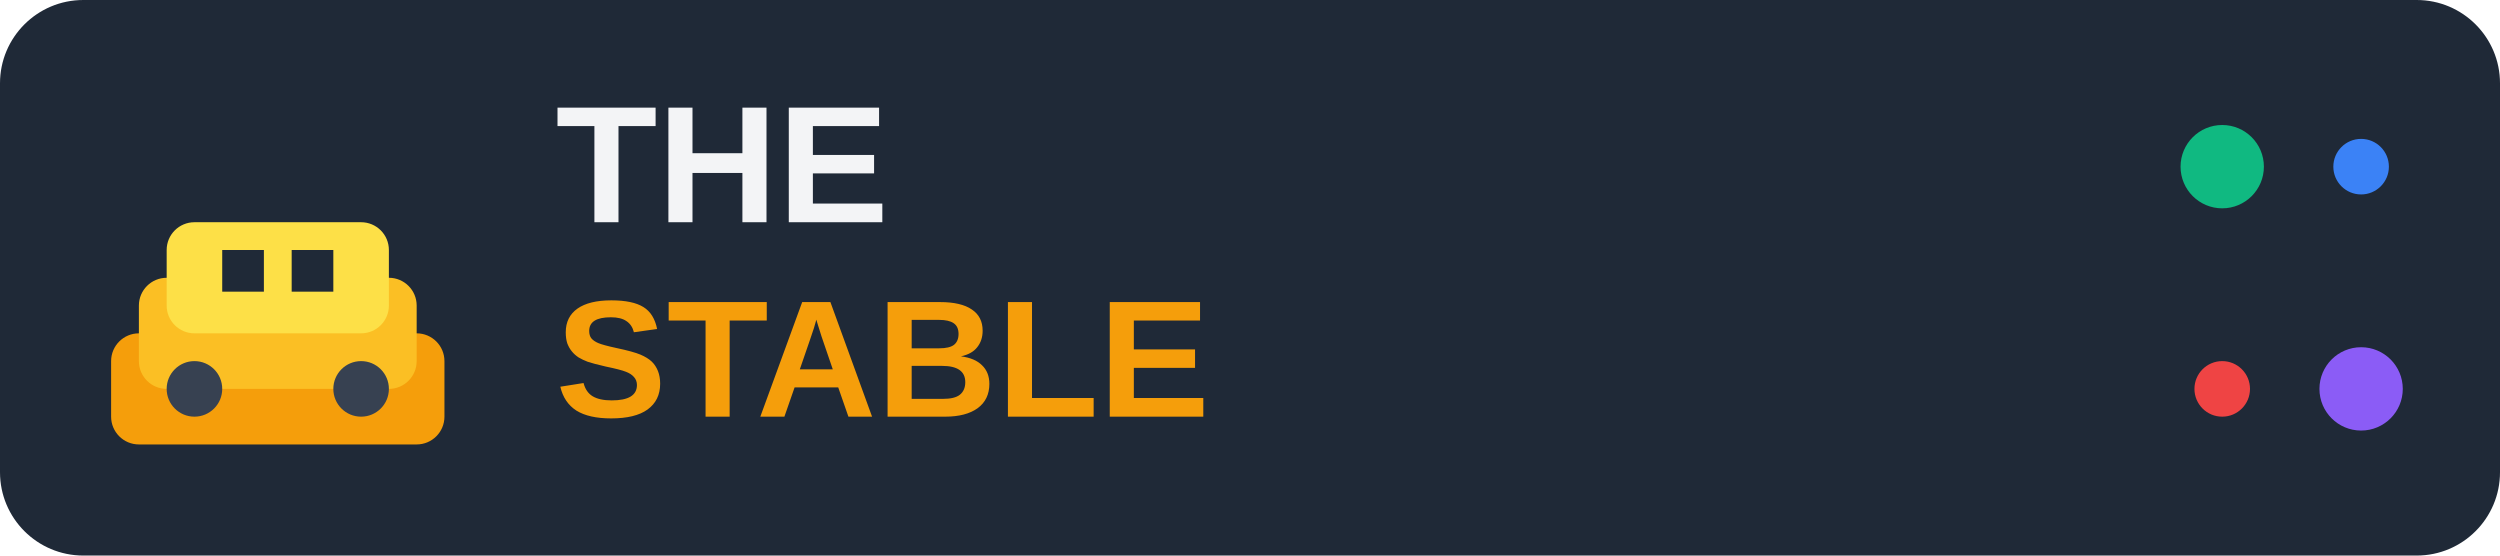
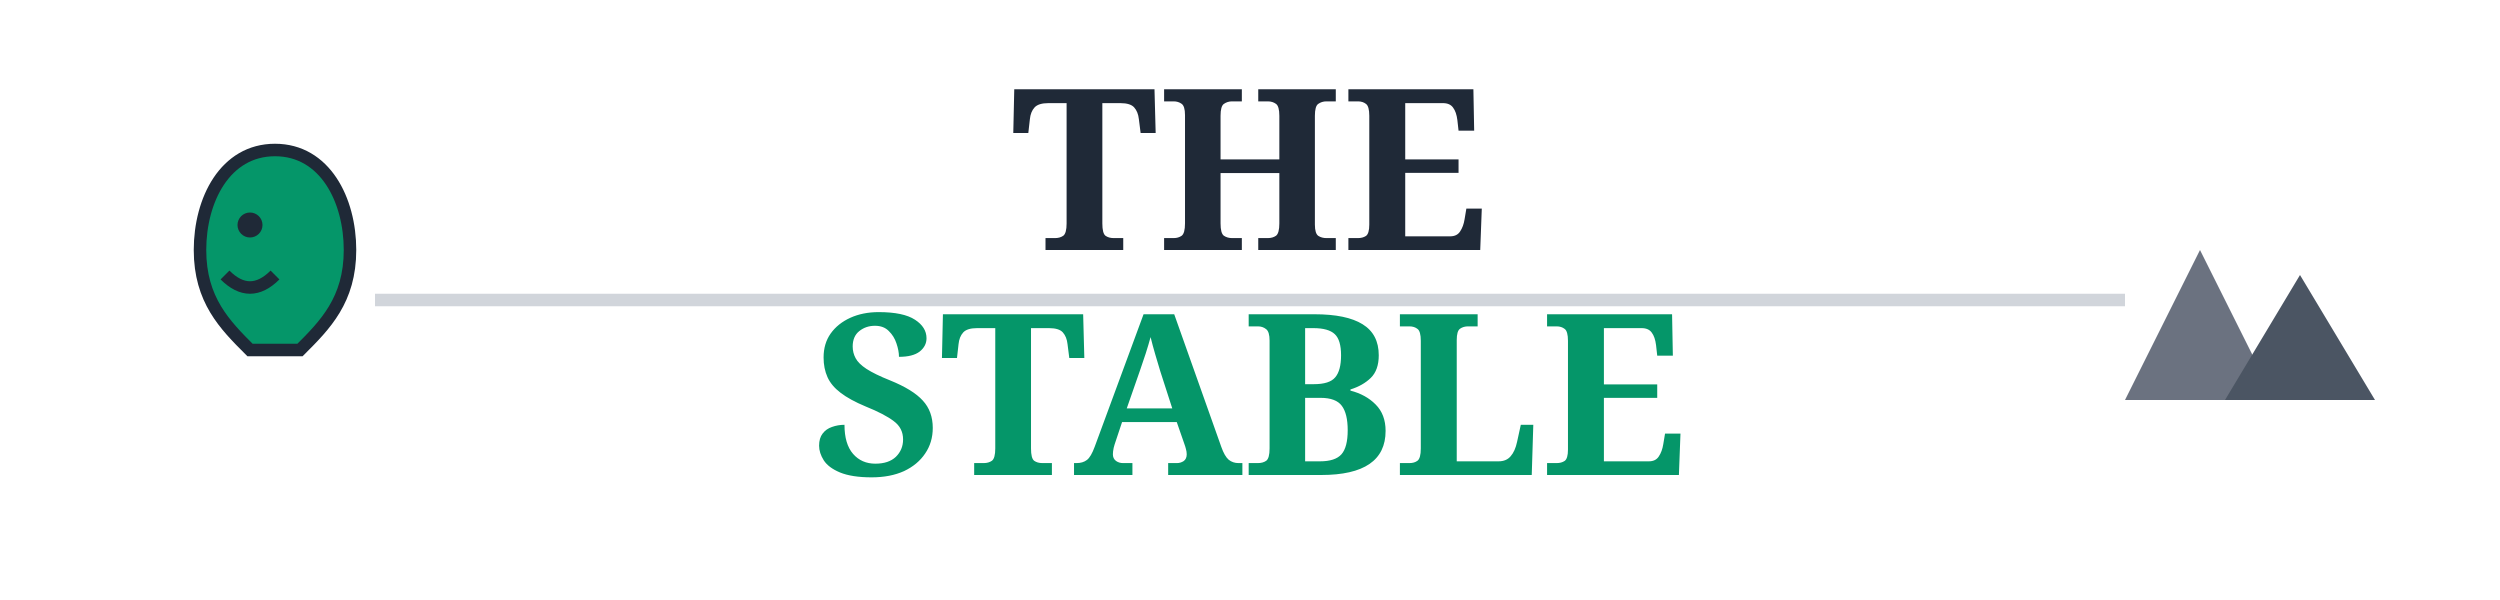
- <svg xmlns="http://www.w3.org/2000/svg" width="180" height="40" viewBox="0 0 180 40">
-   <rect width="180" height="40" fill="#1f2937" rx="6" />
-   <g transform="translate(8, 8)">
-     <rect x="0" y="16" width="24" height="8" fill="#f59e0b" rx="2" />
-     <rect x="2" y="12" width="20" height="8" fill="#fbbf24" rx="2" />
-     <rect x="4" y="8" width="16" height="8" fill="#fde047" rx="2" />
-     <circle cx="6" cy="20" r="2" fill="#374151" />
-     <circle cx="18" cy="20" r="2" fill="#374151" />
-     <rect x="8" y="10" width="3" height="3" fill="#1f2937" />
-     <rect x="13" y="10" width="3" height="3" fill="#1f2937" />
+ <svg xmlns="http://www.w3.org/2000/svg" width="200" height="48" viewBox="0 0 200 48">
+   <g font-family="serif" font-weight="bold">
+     <text x="100" y="20" text-anchor="middle" font-size="18" fill="#1f2937">THE</text>
+     <text x="100" y="38" text-anchor="middle" font-size="18" fill="#059669">STABLE</text>
  </g>
-   <text x="40" y="16" font-family="Arial, sans-serif" font-size="12" font-weight="bold" fill="#f3f4f6">THE</text>
-   <text x="40" y="30" font-family="Arial, sans-serif" font-size="12" font-weight="bold" fill="#f59e0b">STABLE</text>
-   <circle cx="160" cy="12" r="3" fill="#10b981" />
-   <circle cx="170" cy="12" r="2" fill="#3b82f6" />
-   <circle cx="160" cy="28" r="2" fill="#ef4444" />
-   <circle cx="170" cy="28" r="3" fill="#8b5cf6" />
+   <g transform="translate(10, 8)">
+     <path d="M12 4 C8 4, 6 8, 6 12 C6 16, 8 18, 10 20 L14 20 C16 18, 18 16, 18 12 C18 8, 16 4, 12 4 Z" fill="#059669" stroke="#1f2937" stroke-width="1" />
+     <circle cx="10" cy="10" r="1" fill="#1f2937" />
+     <path d="M8 14 Q10 16, 12 14" stroke="#1f2937" stroke-width="1" fill="none" />
+   </g>
+   <g transform="translate(170, 12)">
+     <path d="M0 20 L6 8 L12 20 Z" fill="#6b7280" />
+     <path d="M8 20 L14 10 L20 20 Z" fill="#4b5563" />
+   </g>
+   <line x1="30" y1="24" x2="170" y2="24" stroke="#d1d5db" stroke-width="1" />
</svg>
